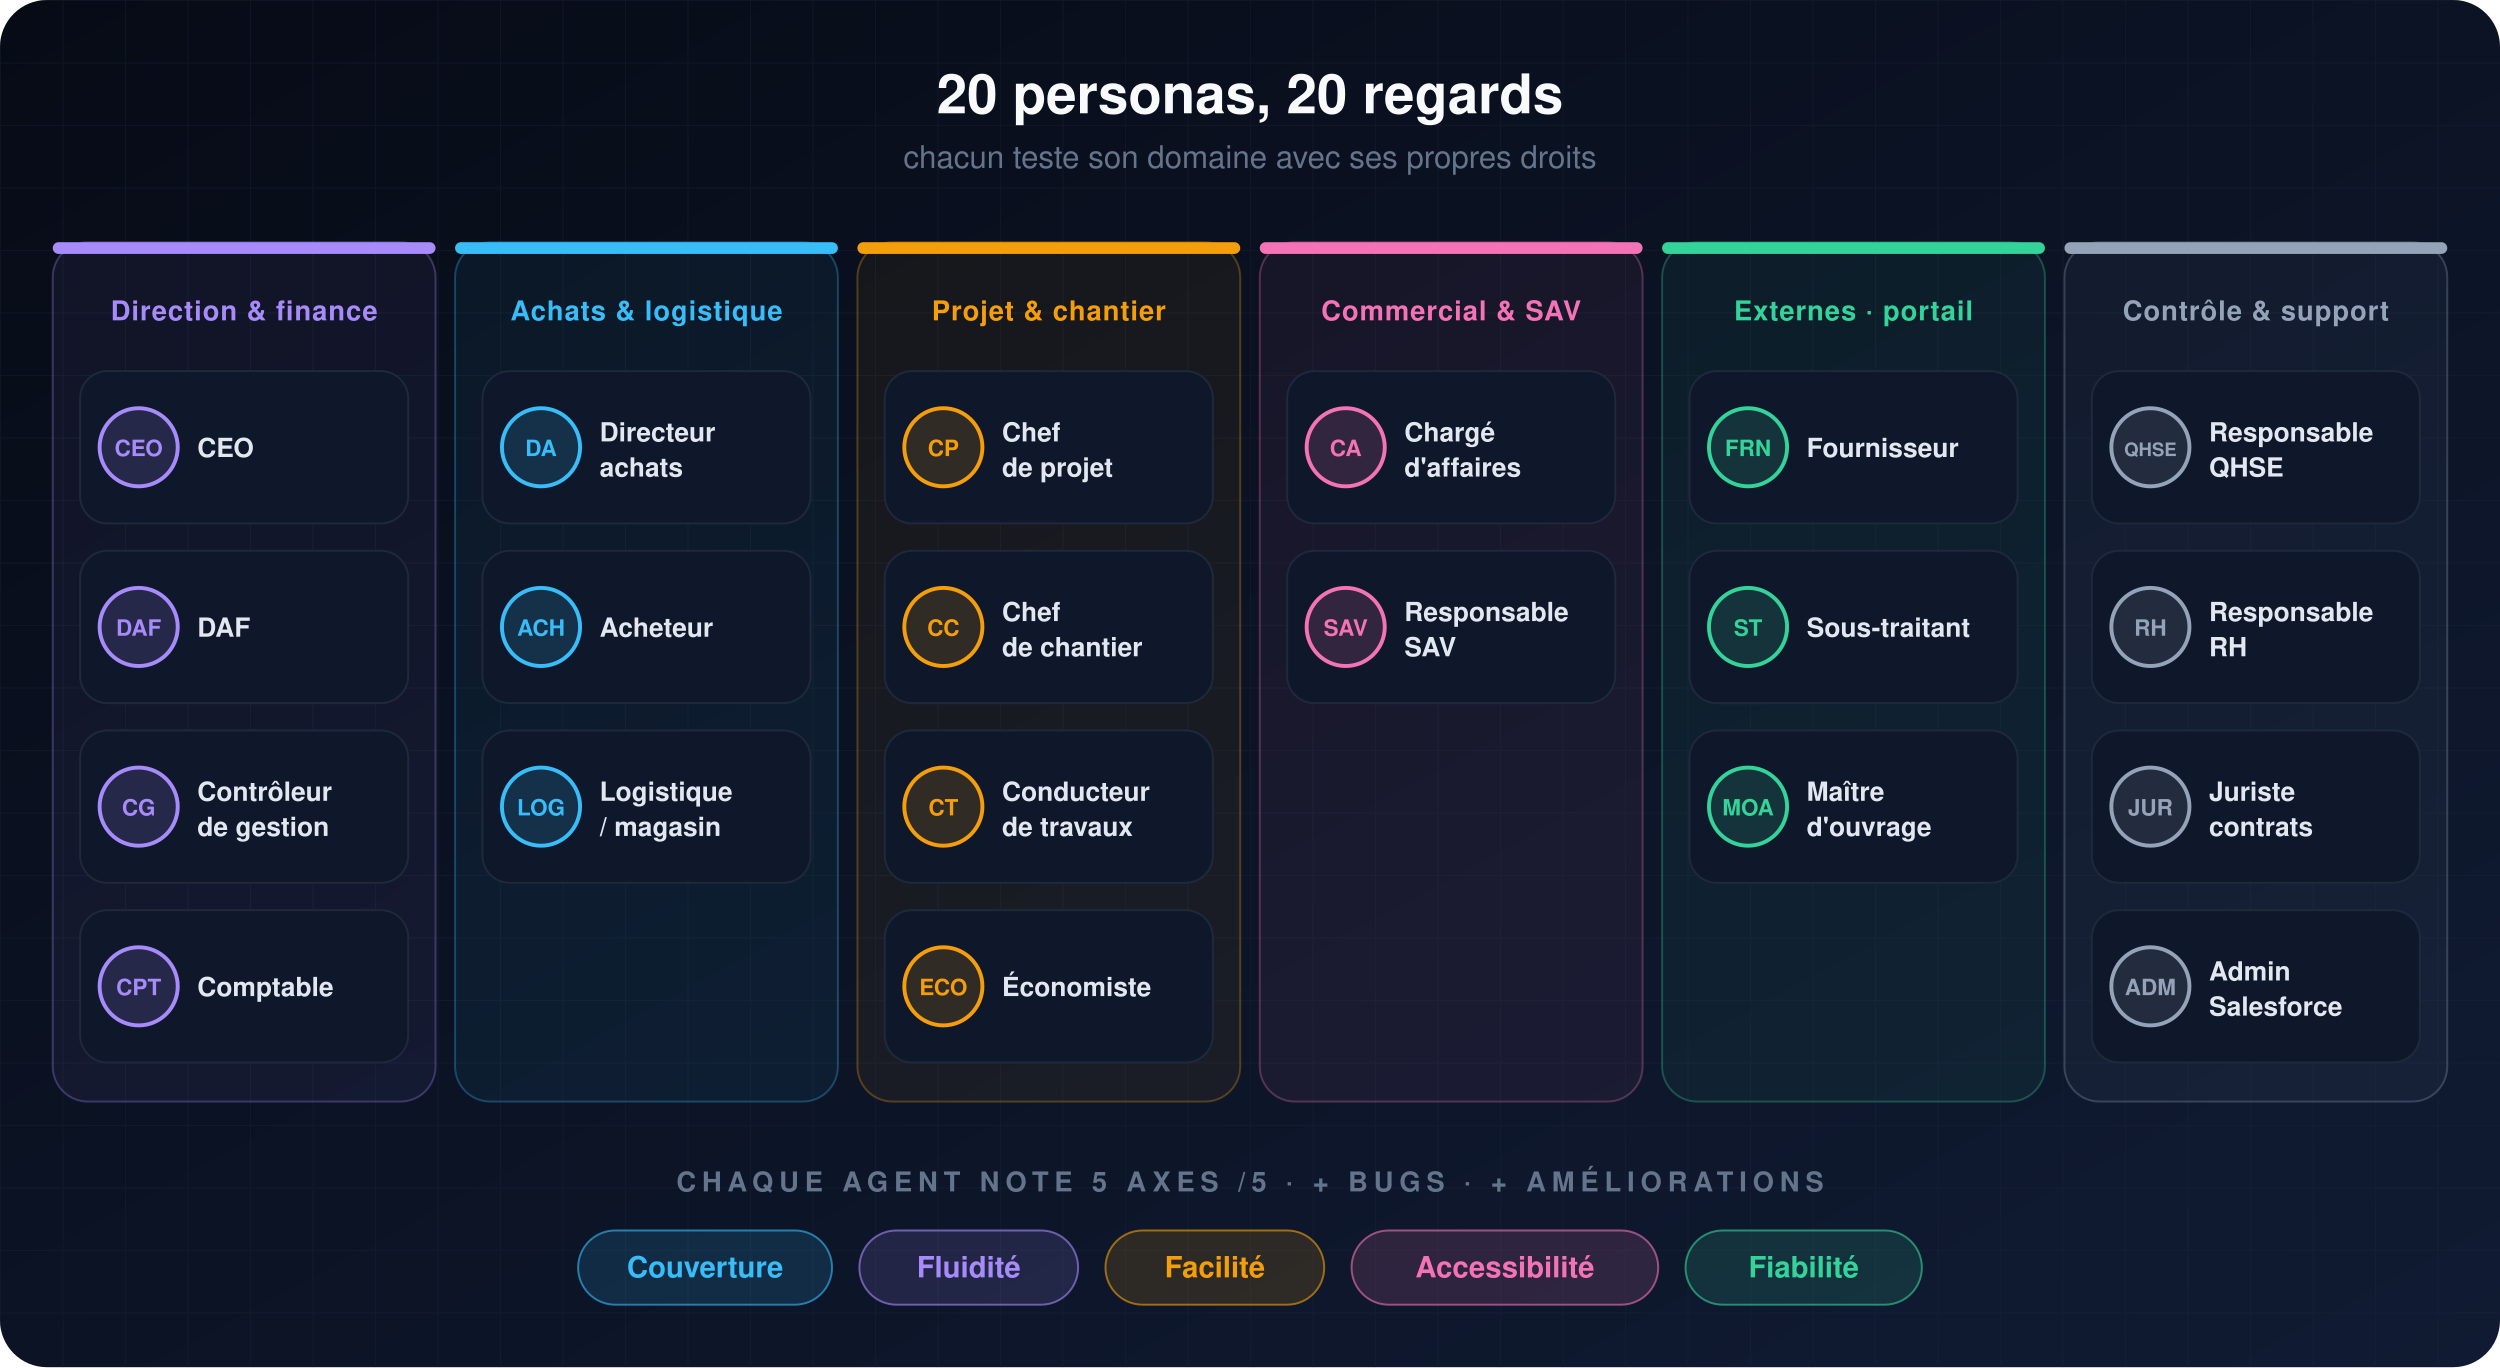
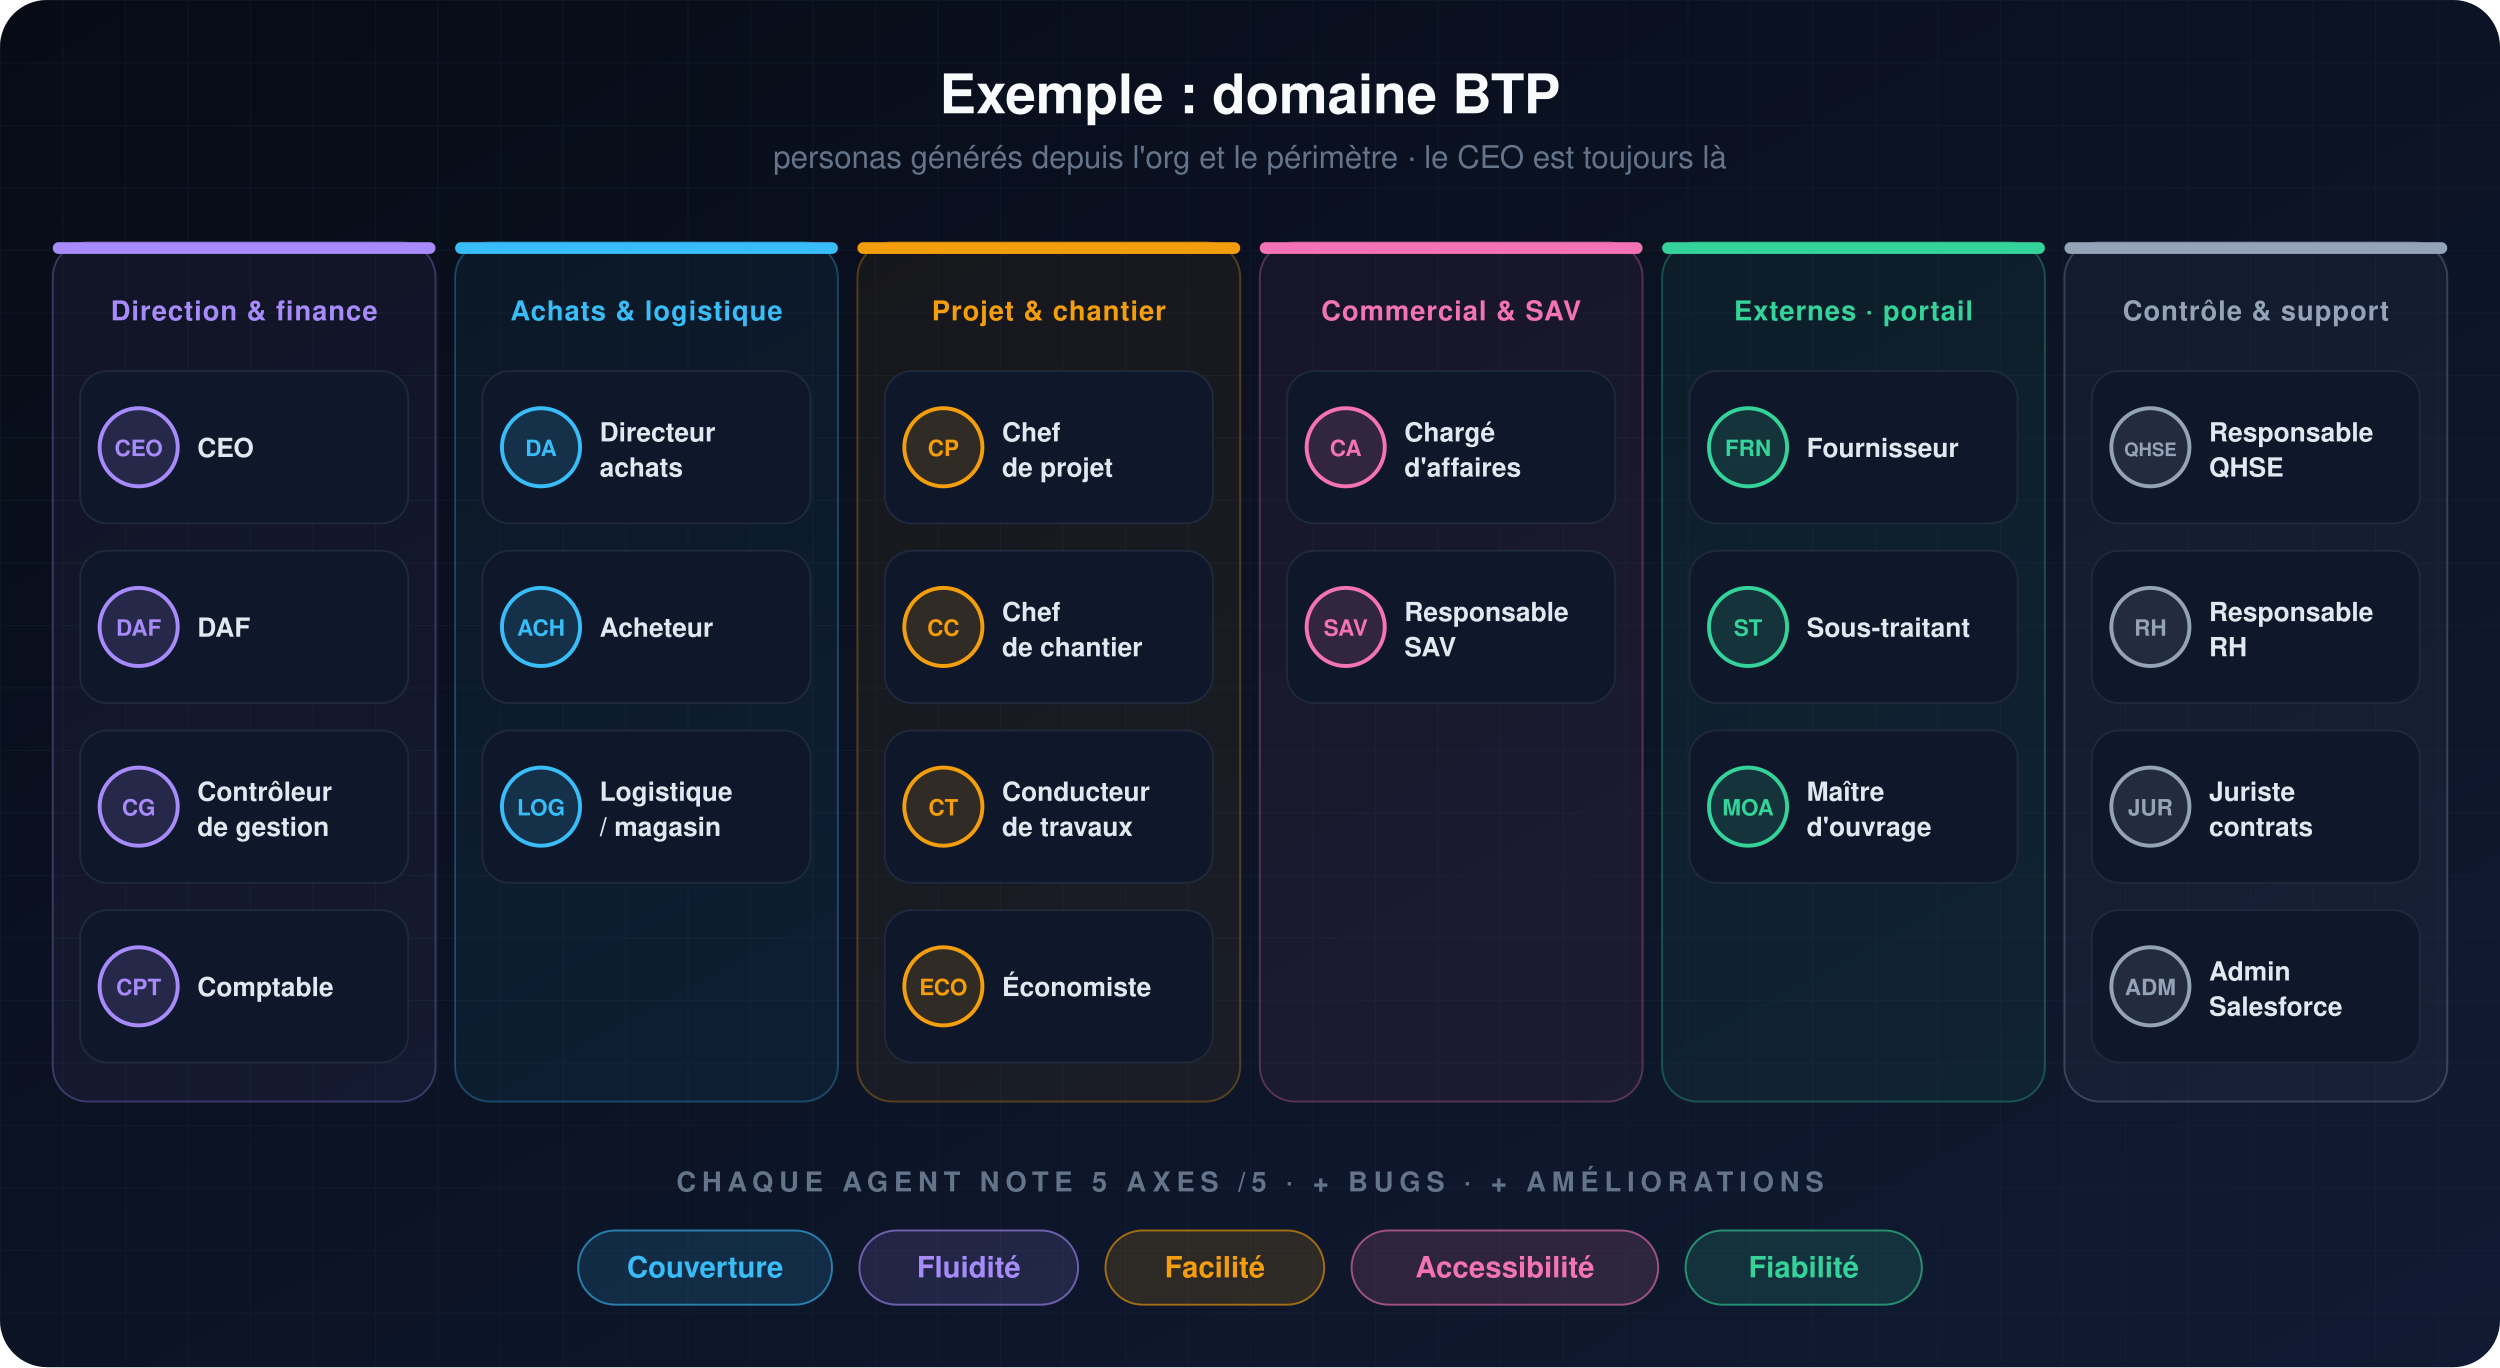
<svg xmlns="http://www.w3.org/2000/svg" width="1280" height="700" viewBox="0 0 1280 700" font-family="'Segoe UI',-apple-system,BlinkMacSystemFont,Helvetica,Arial,sans-serif">
  <defs>
    <linearGradient id="bg" x1="0" y1="0" x2="1" y2="1">
      <stop offset="0" stop-color="#070B16" />
      <stop offset="1" stop-color="#101B33" />
    </linearGradient>
    <radialGradient id="glow" cx="0.5" cy="0.5" r="0.5">
      <stop offset="0" stop-color="#38BDF8" stop-opacity="0.55" />
      <stop offset="1" stop-color="#38BDF8" stop-opacity="0" />
    </radialGradient>
    <linearGradient id="core" x1="0" y1="0" x2="1" y2="1">
      <stop offset="0" stop-color="#38BDF8" />
      <stop offset="1" stop-color="#6366F1" />
    </linearGradient>
    <linearGradient id="go" x1="0" y1="0" x2="1" y2="1">
      <stop offset="0" stop-color="#22C55E" />
      <stop offset="1" stop-color="#10B981" />
    </linearGradient>
    <pattern id="grid" width="32" height="32" patternUnits="userSpaceOnUse">
      <path d="M32 0H0V32" fill="none" stroke="#1E293B" stroke-width="1" opacity="0.6" />
    </pattern>
    <filter id="sh" x="-20%" y="-20%" width="140%" height="160%">
      <feDropShadow dx="0" dy="6" stdDeviation="8" flood-color="#000" flood-opacity="0.45" />
    </filter>
  </defs>
  <rect width="1280" height="700" rx="24" fill="url(#bg)" />
  <rect width="1280" height="700" rx="24" fill="url(#grid)" opacity="0.5" />
-   <text x="640" y="58" text-anchor="middle" font-size="28" font-weight="800" fill="#F8FAFC">20 personas, 20 regards</text>
-   <text x="640" y="86" text-anchor="middle" font-size="16" fill="#64748B">chacun teste son domaine avec ses propres droits</text>
+   <text x="640" y="58" text-anchor="middle" font-size="28" font-weight="800" fill="#F8FAFC">Exemple : domaine BTP</text>
+   <text x="640" y="86" text-anchor="middle" font-size="16" fill="#64748B">personas générés depuis l'org et le périmètre · le CEO est toujours là</text>
  <rect x="27" y="124" width="196" height="440" rx="18" fill="#A78BFA" fill-opacity="0.06" stroke="#A78BFA" stroke-opacity="0.3" />
  <rect x="27" y="124" width="196" height="6" rx="3" fill="#A78BFA" />
  <text x="125.0" y="164" text-anchor="middle" font-size="14" font-weight="800" fill="#A78BFA" letter-spacing="0.5">Direction &amp; finance</text>
  <rect x="41" y="190" width="168" height="78" rx="14" fill="#0F172A" stroke="#1E293B" />
  <circle cx="71" cy="229" r="20" fill="#A78BFA" fill-opacity="0.15" stroke="#A78BFA" stroke-width="2" />
  <text x="71" y="233.5" text-anchor="middle" font-size="11.5" font-weight="800" fill="#A78BFA">CEO</text>
  <text x="101" y="234" font-size="13.5" font-weight="600" fill="#E2E8F0">CEO</text>
  <rect x="41" y="282" width="168" height="78" rx="14" fill="#0F172A" stroke="#1E293B" />
  <circle cx="71" cy="321" r="20" fill="#A78BFA" fill-opacity="0.15" stroke="#A78BFA" stroke-width="2" />
  <text x="71" y="325.5" text-anchor="middle" font-size="11.5" font-weight="800" fill="#A78BFA">DAF</text>
  <text x="101" y="326" font-size="13.5" font-weight="600" fill="#E2E8F0">DAF</text>
  <rect x="41" y="374" width="168" height="78" rx="14" fill="#0F172A" stroke="#1E293B" />
  <circle cx="71" cy="413" r="20" fill="#A78BFA" fill-opacity="0.15" stroke="#A78BFA" stroke-width="2" />
  <text x="71" y="417.5" text-anchor="middle" font-size="11.5" font-weight="800" fill="#A78BFA">CG</text>
  <text x="101" y="410" font-size="13.5" font-weight="600" fill="#E2E8F0">Contrôleur</text>
  <text x="101" y="428" font-size="13.5" font-weight="600" fill="#E2E8F0">de gestion</text>
  <rect x="41" y="466" width="168" height="78" rx="14" fill="#0F172A" stroke="#1E293B" />
  <circle cx="71" cy="505" r="20" fill="#A78BFA" fill-opacity="0.15" stroke="#A78BFA" stroke-width="2" />
  <text x="71" y="509.5" text-anchor="middle" font-size="11.5" font-weight="800" fill="#A78BFA">CPT</text>
  <text x="101" y="510" font-size="13.5" font-weight="600" fill="#E2E8F0">Comptable</text>
  <rect x="233" y="124" width="196" height="440" rx="18" fill="#38BDF8" fill-opacity="0.06" stroke="#38BDF8" stroke-opacity="0.3" />
  <rect x="233" y="124" width="196" height="6" rx="3" fill="#38BDF8" />
  <text x="331.0" y="164" text-anchor="middle" font-size="14" font-weight="800" fill="#38BDF8" letter-spacing="0.5">Achats &amp; logistique</text>
  <rect x="247" y="190" width="168" height="78" rx="14" fill="#0F172A" stroke="#1E293B" />
  <circle cx="277" cy="229" r="20" fill="#38BDF8" fill-opacity="0.15" stroke="#38BDF8" stroke-width="2" />
  <text x="277" y="233.5" text-anchor="middle" font-size="11.5" font-weight="800" fill="#38BDF8">DA</text>
  <text x="307" y="226" font-size="13.5" font-weight="600" fill="#E2E8F0">Directeur</text>
  <text x="307" y="244" font-size="13.5" font-weight="600" fill="#E2E8F0">achats</text>
  <rect x="247" y="282" width="168" height="78" rx="14" fill="#0F172A" stroke="#1E293B" />
  <circle cx="277" cy="321" r="20" fill="#38BDF8" fill-opacity="0.15" stroke="#38BDF8" stroke-width="2" />
  <text x="277" y="325.5" text-anchor="middle" font-size="11.5" font-weight="800" fill="#38BDF8">ACH</text>
  <text x="307" y="326" font-size="13.5" font-weight="600" fill="#E2E8F0">Acheteur</text>
  <rect x="247" y="374" width="168" height="78" rx="14" fill="#0F172A" stroke="#1E293B" />
  <circle cx="277" cy="413" r="20" fill="#38BDF8" fill-opacity="0.15" stroke="#38BDF8" stroke-width="2" />
  <text x="277" y="417.5" text-anchor="middle" font-size="11.5" font-weight="800" fill="#38BDF8">LOG</text>
  <text x="307" y="410" font-size="13.5" font-weight="600" fill="#E2E8F0">Logistique</text>
  <text x="307" y="428" font-size="13.5" font-weight="600" fill="#E2E8F0">/ magasin</text>
  <rect x="439" y="124" width="196" height="440" rx="18" fill="#F59E0B" fill-opacity="0.06" stroke="#F59E0B" stroke-opacity="0.3" />
  <rect x="439" y="124" width="196" height="6" rx="3" fill="#F59E0B" />
  <text x="537.0" y="164" text-anchor="middle" font-size="14" font-weight="800" fill="#F59E0B" letter-spacing="0.5">Projet &amp; chantier</text>
  <rect x="453" y="190" width="168" height="78" rx="14" fill="#0F172A" stroke="#1E293B" />
  <circle cx="483" cy="229" r="20" fill="#F59E0B" fill-opacity="0.15" stroke="#F59E0B" stroke-width="2" />
  <text x="483" y="233.5" text-anchor="middle" font-size="11.5" font-weight="800" fill="#F59E0B">CP</text>
  <text x="513" y="226" font-size="13.5" font-weight="600" fill="#E2E8F0">Chef</text>
  <text x="513" y="244" font-size="13.5" font-weight="600" fill="#E2E8F0">de projet</text>
  <rect x="453" y="282" width="168" height="78" rx="14" fill="#0F172A" stroke="#1E293B" />
  <circle cx="483" cy="321" r="20" fill="#F59E0B" fill-opacity="0.15" stroke="#F59E0B" stroke-width="2" />
  <text x="483" y="325.5" text-anchor="middle" font-size="11.5" font-weight="800" fill="#F59E0B">CC</text>
  <text x="513" y="318" font-size="13.5" font-weight="600" fill="#E2E8F0">Chef</text>
  <text x="513" y="336" font-size="13.5" font-weight="600" fill="#E2E8F0">de chantier</text>
  <rect x="453" y="374" width="168" height="78" rx="14" fill="#0F172A" stroke="#1E293B" />
  <circle cx="483" cy="413" r="20" fill="#F59E0B" fill-opacity="0.15" stroke="#F59E0B" stroke-width="2" />
  <text x="483" y="417.5" text-anchor="middle" font-size="11.5" font-weight="800" fill="#F59E0B">CT</text>
  <text x="513" y="410" font-size="13.5" font-weight="600" fill="#E2E8F0">Conducteur</text>
  <text x="513" y="428" font-size="13.5" font-weight="600" fill="#E2E8F0">de travaux</text>
  <rect x="453" y="466" width="168" height="78" rx="14" fill="#0F172A" stroke="#1E293B" />
  <circle cx="483" cy="505" r="20" fill="#F59E0B" fill-opacity="0.15" stroke="#F59E0B" stroke-width="2" />
  <text x="483" y="509.5" text-anchor="middle" font-size="11.5" font-weight="800" fill="#F59E0B">ECO</text>
  <text x="513" y="510" font-size="13.5" font-weight="600" fill="#E2E8F0">Économiste</text>
  <rect x="645" y="124" width="196" height="440" rx="18" fill="#F472B6" fill-opacity="0.06" stroke="#F472B6" stroke-opacity="0.3" />
  <rect x="645" y="124" width="196" height="6" rx="3" fill="#F472B6" />
  <text x="743.0" y="164" text-anchor="middle" font-size="14" font-weight="800" fill="#F472B6" letter-spacing="0.5">Commercial &amp; SAV</text>
  <rect x="659" y="190" width="168" height="78" rx="14" fill="#0F172A" stroke="#1E293B" />
  <circle cx="689" cy="229" r="20" fill="#F472B6" fill-opacity="0.15" stroke="#F472B6" stroke-width="2" />
  <text x="689" y="233.5" text-anchor="middle" font-size="11.5" font-weight="800" fill="#F472B6">CA</text>
  <text x="719" y="226" font-size="13.5" font-weight="600" fill="#E2E8F0">Chargé</text>
  <text x="719" y="244" font-size="13.5" font-weight="600" fill="#E2E8F0">d'affaires</text>
  <rect x="659" y="282" width="168" height="78" rx="14" fill="#0F172A" stroke="#1E293B" />
  <circle cx="689" cy="321" r="20" fill="#F472B6" fill-opacity="0.15" stroke="#F472B6" stroke-width="2" />
  <text x="689" y="325.5" text-anchor="middle" font-size="11.5" font-weight="800" fill="#F472B6">SAV</text>
  <text x="719" y="318" font-size="13.5" font-weight="600" fill="#E2E8F0">Responsable</text>
  <text x="719" y="336" font-size="13.5" font-weight="600" fill="#E2E8F0">SAV</text>
  <rect x="851" y="124" width="196" height="440" rx="18" fill="#34D399" fill-opacity="0.06" stroke="#34D399" stroke-opacity="0.3" />
  <rect x="851" y="124" width="196" height="6" rx="3" fill="#34D399" />
  <text x="949.0" y="164" text-anchor="middle" font-size="14" font-weight="800" fill="#34D399" letter-spacing="0.5">Externes · portail</text>
  <rect x="865" y="190" width="168" height="78" rx="14" fill="#0F172A" stroke="#1E293B" />
  <circle cx="895" cy="229" r="20" fill="#34D399" fill-opacity="0.15" stroke="#34D399" stroke-width="2" />
  <text x="895" y="233.5" text-anchor="middle" font-size="11.5" font-weight="800" fill="#34D399">FRN</text>
  <text x="925" y="234" font-size="13.5" font-weight="600" fill="#E2E8F0">Fournisseur</text>
  <rect x="865" y="282" width="168" height="78" rx="14" fill="#0F172A" stroke="#1E293B" />
  <circle cx="895" cy="321" r="20" fill="#34D399" fill-opacity="0.15" stroke="#34D399" stroke-width="2" />
  <text x="895" y="325.5" text-anchor="middle" font-size="11.5" font-weight="800" fill="#34D399">ST</text>
  <text x="925" y="326" font-size="13.5" font-weight="600" fill="#E2E8F0">Sous-traitant</text>
  <rect x="865" y="374" width="168" height="78" rx="14" fill="#0F172A" stroke="#1E293B" />
  <circle cx="895" cy="413" r="20" fill="#34D399" fill-opacity="0.15" stroke="#34D399" stroke-width="2" />
  <text x="895" y="417.5" text-anchor="middle" font-size="11.5" font-weight="800" fill="#34D399">MOA</text>
  <text x="925" y="410" font-size="13.5" font-weight="600" fill="#E2E8F0">Maître</text>
  <text x="925" y="428" font-size="13.5" font-weight="600" fill="#E2E8F0">d'ouvrage</text>
  <rect x="1057" y="124" width="196" height="440" rx="18" fill="#94A3B8" fill-opacity="0.06" stroke="#94A3B8" stroke-opacity="0.3" />
  <rect x="1057" y="124" width="196" height="6" rx="3" fill="#94A3B8" />
  <text x="1155.0" y="164" text-anchor="middle" font-size="14" font-weight="800" fill="#94A3B8" letter-spacing="0.5">Contrôle &amp; support</text>
  <rect x="1071" y="190" width="168" height="78" rx="14" fill="#0F172A" stroke="#1E293B" />
  <circle cx="1101" cy="229" r="20" fill="#94A3B8" fill-opacity="0.15" stroke="#94A3B8" stroke-width="2" />
  <text x="1101" y="233.5" text-anchor="middle" font-size="9.5" font-weight="800" fill="#94A3B8">QHSE</text>
  <text x="1131" y="226" font-size="13.5" font-weight="600" fill="#E2E8F0">Responsable</text>
  <text x="1131" y="244" font-size="13.5" font-weight="600" fill="#E2E8F0">QHSE</text>
  <rect x="1071" y="282" width="168" height="78" rx="14" fill="#0F172A" stroke="#1E293B" />
  <circle cx="1101" cy="321" r="20" fill="#94A3B8" fill-opacity="0.15" stroke="#94A3B8" stroke-width="2" />
  <text x="1101" y="325.5" text-anchor="middle" font-size="11.5" font-weight="800" fill="#94A3B8">RH</text>
  <text x="1131" y="318" font-size="13.5" font-weight="600" fill="#E2E8F0">Responsable</text>
  <text x="1131" y="336" font-size="13.5" font-weight="600" fill="#E2E8F0">RH</text>
  <rect x="1071" y="374" width="168" height="78" rx="14" fill="#0F172A" stroke="#1E293B" />
  <circle cx="1101" cy="413" r="20" fill="#94A3B8" fill-opacity="0.15" stroke="#94A3B8" stroke-width="2" />
  <text x="1101" y="417.5" text-anchor="middle" font-size="11.5" font-weight="800" fill="#94A3B8">JUR</text>
  <text x="1131" y="410" font-size="13.5" font-weight="600" fill="#E2E8F0">Juriste</text>
  <text x="1131" y="428" font-size="13.5" font-weight="600" fill="#E2E8F0">contrats</text>
  <rect x="1071" y="466" width="168" height="78" rx="14" fill="#0F172A" stroke="#1E293B" />
  <circle cx="1101" cy="505" r="20" fill="#94A3B8" fill-opacity="0.15" stroke="#94A3B8" stroke-width="2" />
  <text x="1101" y="509.5" text-anchor="middle" font-size="11.5" font-weight="800" fill="#94A3B8">ADM</text>
  <text x="1131" y="502" font-size="13.5" font-weight="600" fill="#E2E8F0">Admin</text>
  <text x="1131" y="520" font-size="13.5" font-weight="600" fill="#E2E8F0">Salesforce</text>
  <text x="640" y="610" text-anchor="middle" font-size="14" font-weight="700" fill="#64748B" letter-spacing="3">CHAQUE AGENT NOTE 5 AXES /5 · + BUGS · + AMÉLIORATIONS</text>
  <rect x="296.0" y="630" width="130" height="38" rx="19" fill="#38BDF8" fill-opacity="0.14" stroke="#38BDF8" stroke-opacity="0.6" />
  <text x="361.0" y="654" text-anchor="middle" font-size="15" font-weight="700" fill="#38BDF8">Couverture</text>
  <rect x="440.0" y="630" width="112" height="38" rx="19" fill="#A78BFA" fill-opacity="0.14" stroke="#A78BFA" stroke-opacity="0.6" />
  <text x="496.0" y="654" text-anchor="middle" font-size="15" font-weight="700" fill="#A78BFA">Fluidité</text>
  <rect x="566.0" y="630" width="112" height="38" rx="19" fill="#F59E0B" fill-opacity="0.14" stroke="#F59E0B" stroke-opacity="0.6" />
  <text x="622.0" y="654" text-anchor="middle" font-size="15" font-weight="700" fill="#F59E0B">Facilité</text>
  <rect x="692.0" y="630" width="157" height="38" rx="19" fill="#F472B6" fill-opacity="0.14" stroke="#F472B6" stroke-opacity="0.6" />
  <text x="770.5" y="654" text-anchor="middle" font-size="15" font-weight="700" fill="#F472B6">Accessibilité</text>
  <rect x="863.0" y="630" width="121" height="38" rx="19" fill="#34D399" fill-opacity="0.14" stroke="#34D399" stroke-opacity="0.6" />
  <text x="923.5" y="654" text-anchor="middle" font-size="15" font-weight="700" fill="#34D399">Fiabilité</text>
</svg>
